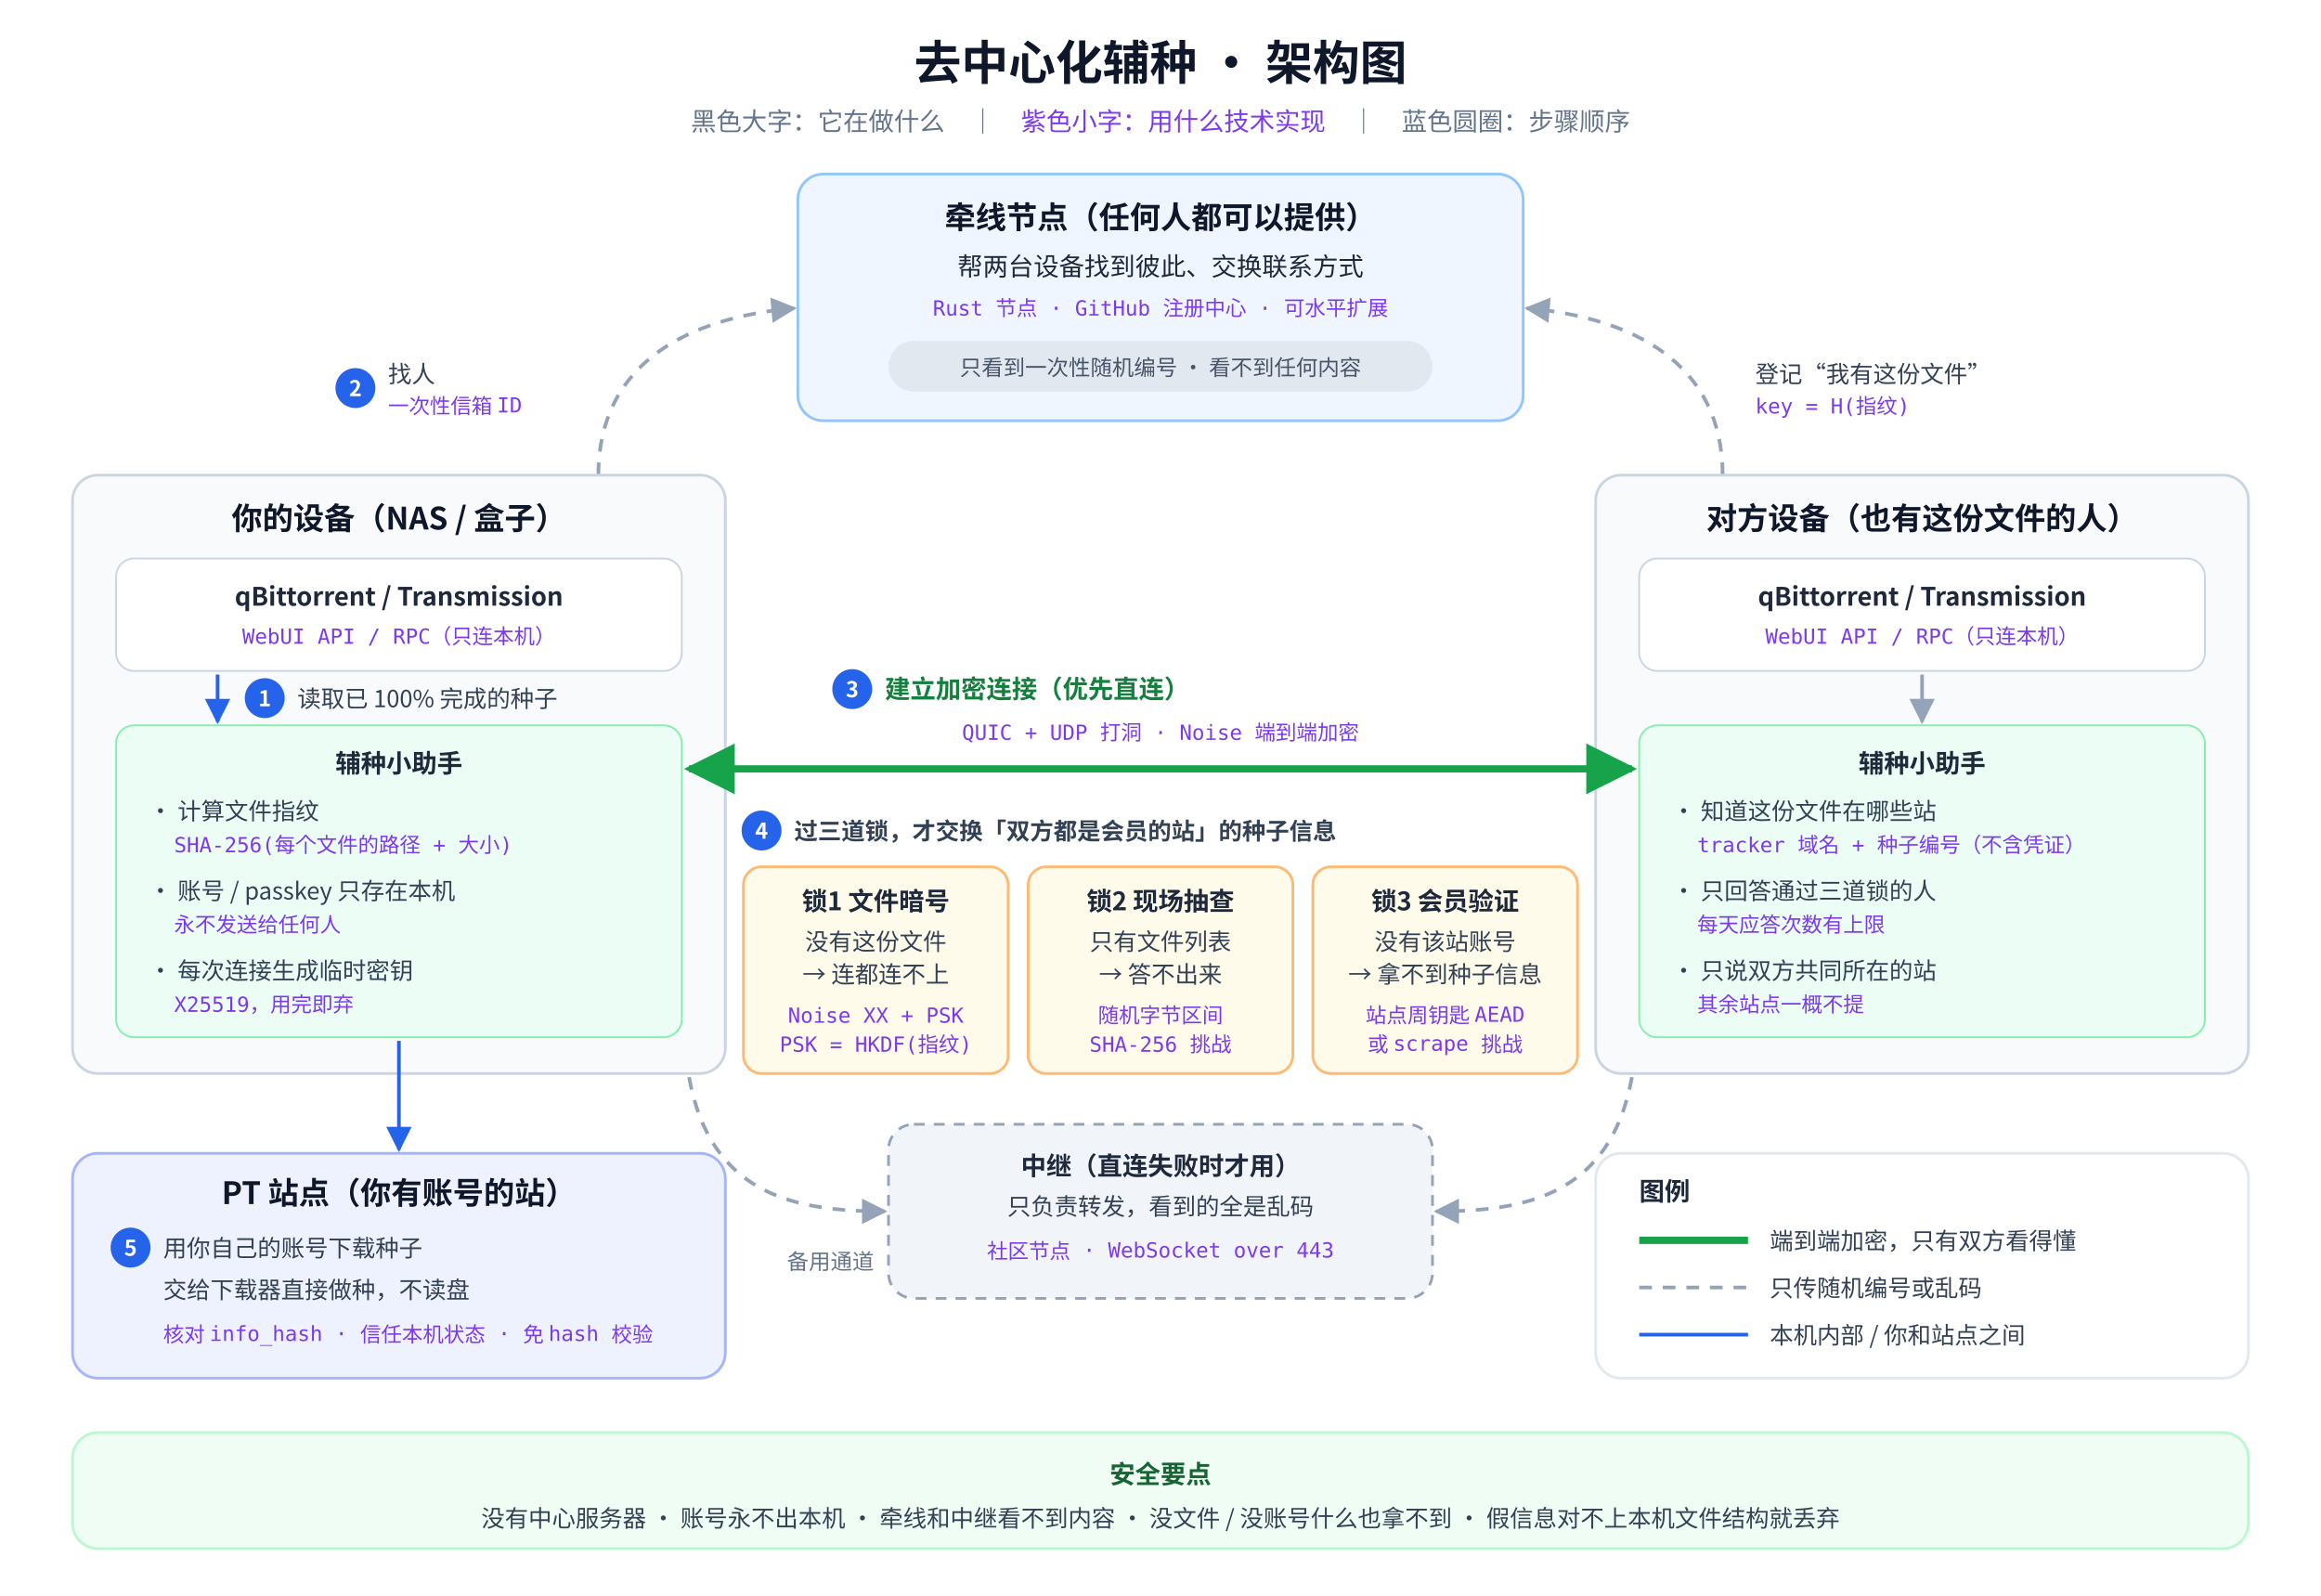
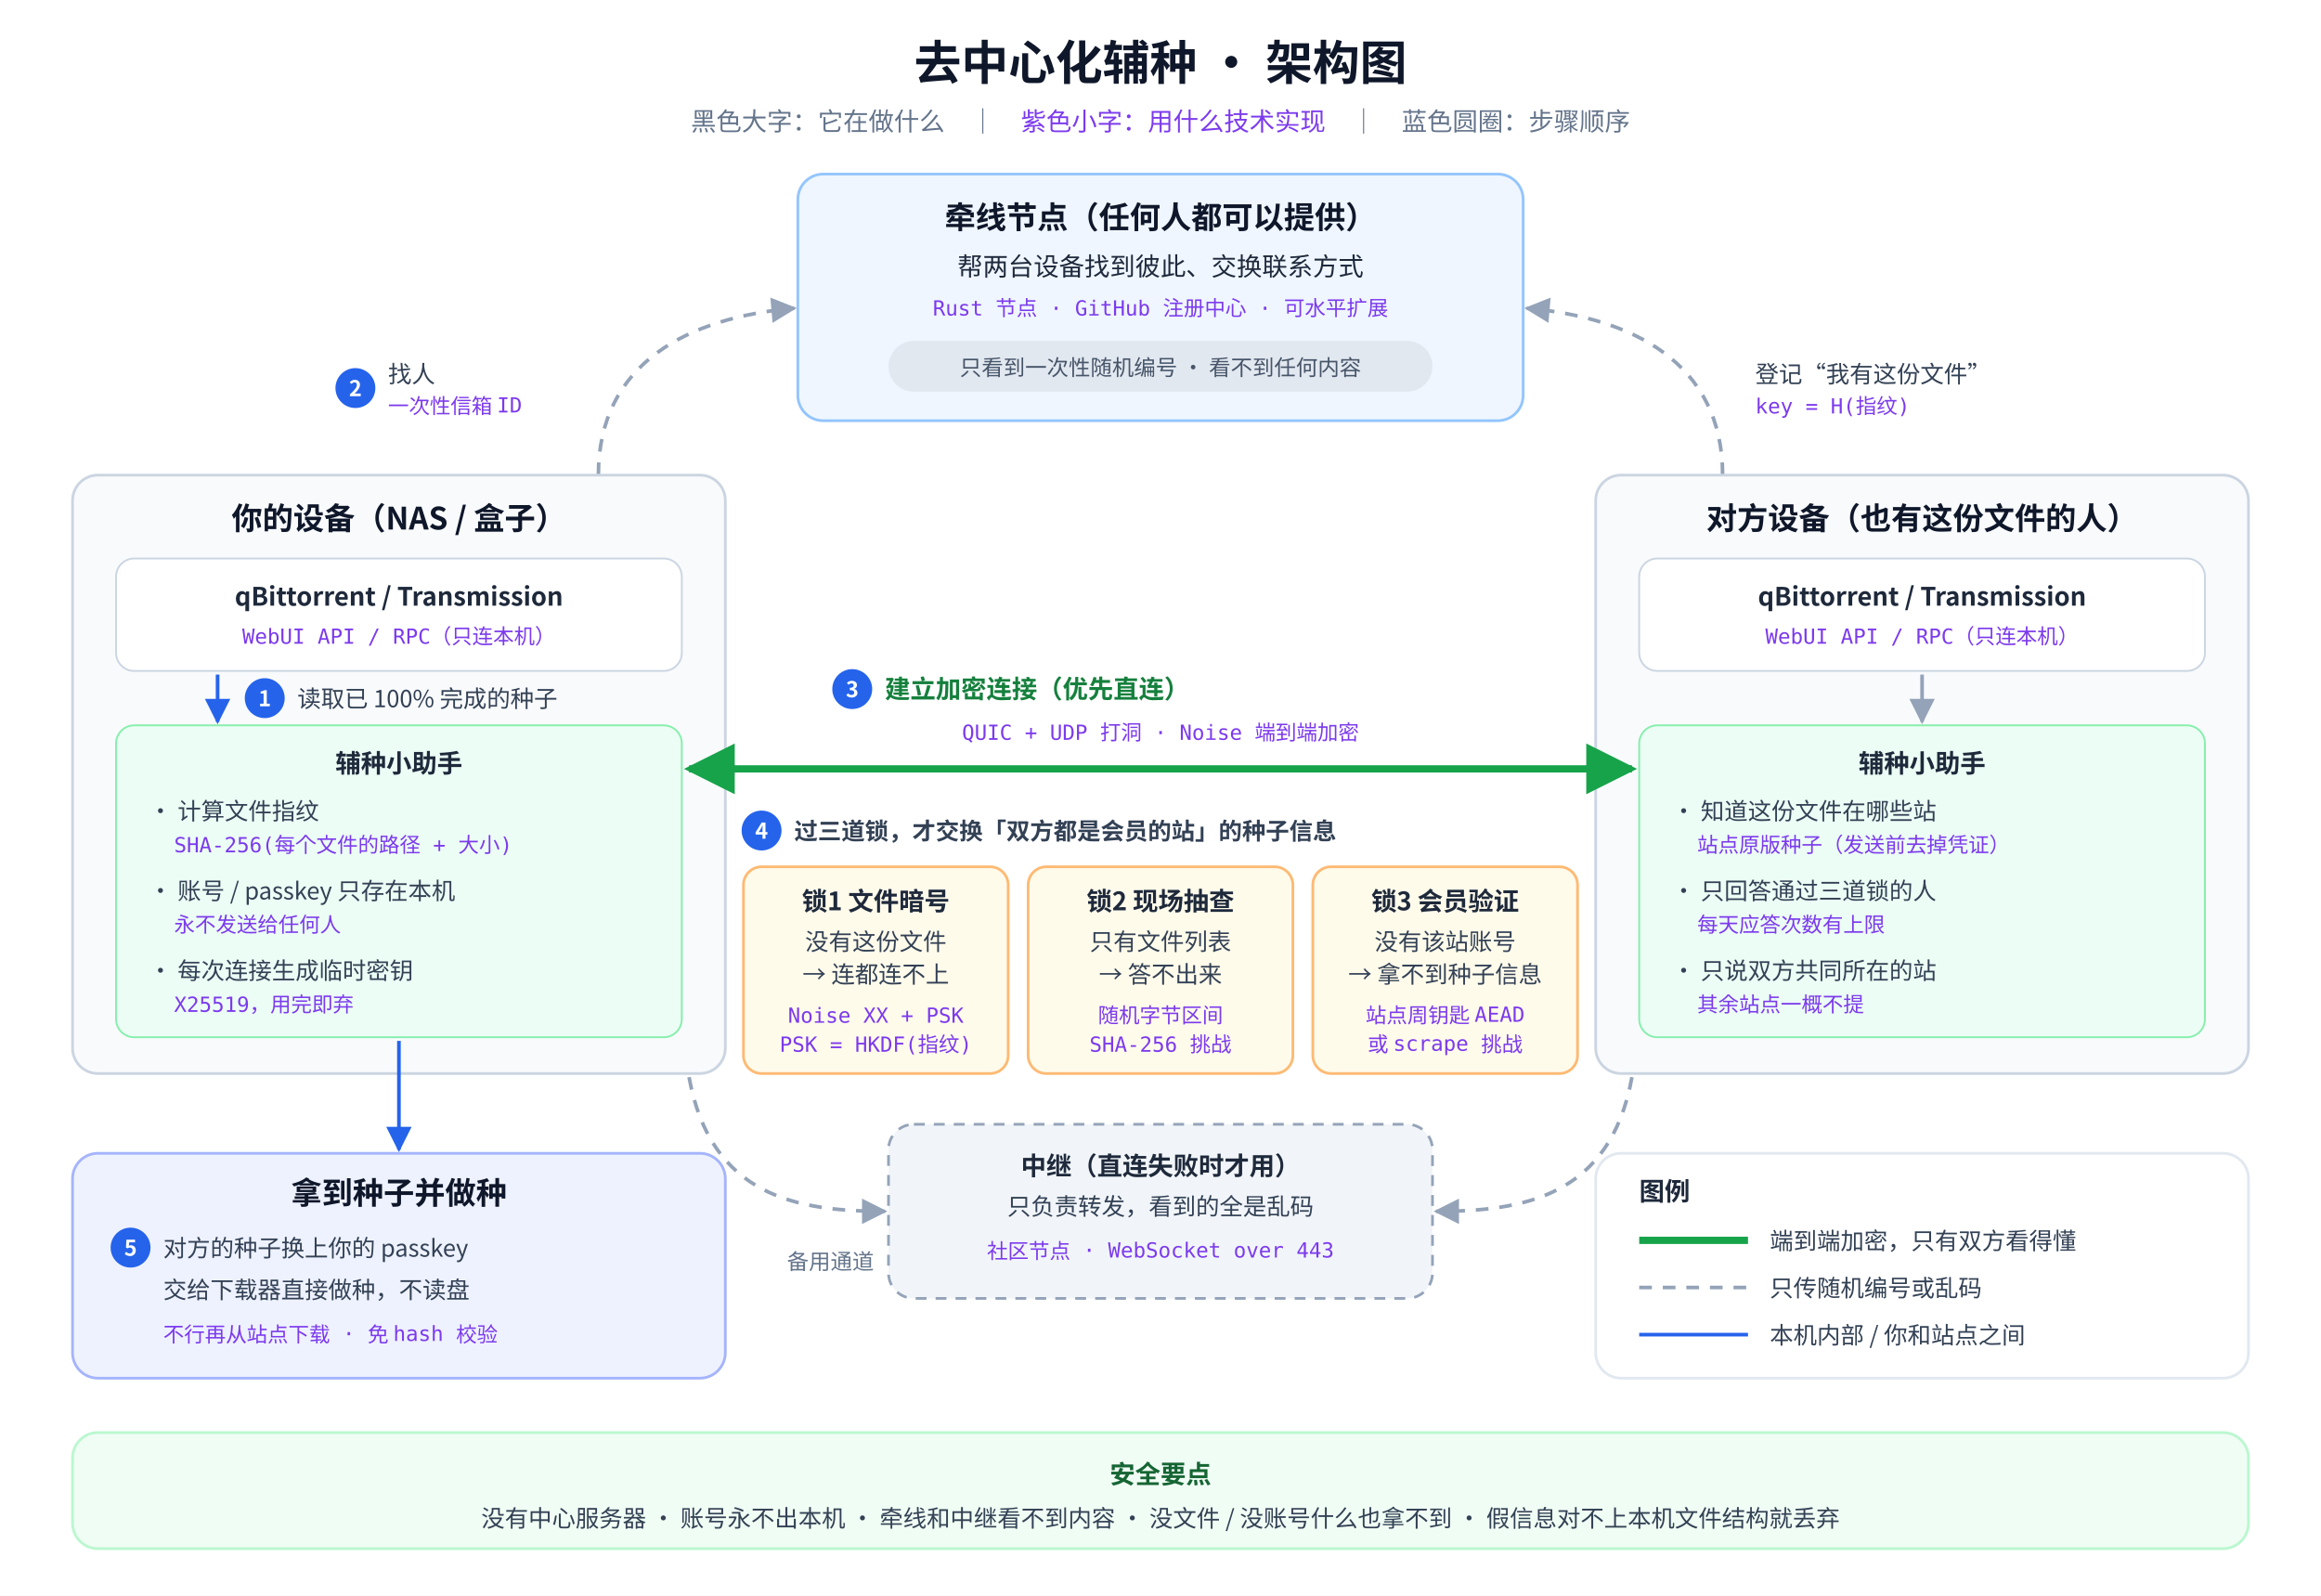
<svg xmlns="http://www.w3.org/2000/svg" width="1280" height="880" viewBox="0 0 1280 880" font-family="'PingFang SC','Microsoft YaHei','Noto Sans CJK SC','WenQuanYi Zen Hei',sans-serif">
  <defs>
    <marker id="ag" viewBox="0 0 10 10" refX="9" refY="5" markerWidth="7" markerHeight="7" orient="auto-start-reverse">
      <path d="M0,0 L10,5 L0,10 z" fill="#16a34a" />
    </marker>
    <marker id="ab" viewBox="0 0 10 10" refX="9" refY="5" markerWidth="7" markerHeight="7" orient="auto-start-reverse">
      <path d="M0,0 L10,5 L0,10 z" fill="#2563eb" />
    </marker>
    <marker id="ay" viewBox="0 0 10 10" refX="9" refY="5" markerWidth="7" markerHeight="7" orient="auto-start-reverse">
      <path d="M0,0 L10,5 L0,10 z" fill="#94a3b8" />
    </marker>
    <style>
      .h{font-size:17px;font-weight:700;fill:#0f172a}
      .b{font-size:14px;fill:#1e293b}
      .s{font-size:13px;fill:#334155}
      .t{font-size:11.5px;fill:#7c3aed;font-family:'JetBrains Mono','Consolas','WenQuanYi Zen Hei Mono',monospace}
      .g{font-size:12px;fill:#64748b}
      .n{font-size:12px;font-weight:700;fill:#fff}
    </style>
  </defs>
  <rect width="1280" height="880" fill="#ffffff" />
  <text x="640" y="44" text-anchor="middle" style="font-size:26px;font-weight:700;fill:#0f172a">去中心化辅种 · 架构图</text>
  <text x="640" y="72" text-anchor="middle" class="g" style="font-size:14px">黑色大字：它在做什么　｜　<tspan fill="#7c3aed">紫色小字：用什么技术实现</tspan>　｜　蓝色圆圈：步骤顺序</text>
  <rect x="440" y="96" width="400" height="136" rx="14" fill="#eff6ff" stroke="#93c5fd" stroke-width="1.5" />
  <text x="640" y="126" text-anchor="middle" class="h">牵线节点（任何人都可以提供）</text>
  <text x="640" y="152" text-anchor="middle" class="b">帮两台设备找到彼此、交换联系方式</text>
  <text x="640" y="174" text-anchor="middle" class="t">Rust 节点 · GitHub 注册中心 · 可水平扩展</text>
  <rect x="490" y="188" width="300" height="28" rx="14" fill="#e2e8f0" />
  <text x="640" y="207" text-anchor="middle" class="g" style="fill:#475569">只看到一次性随机编号 · 看不到任何内容</text>
  <path d="M330,262 C330,200 380,175 438,170" fill="none" stroke="#94a3b8" stroke-width="2" stroke-dasharray="7 6" marker-end="url(#ay)" />
  <path d="M950,262 C950,200 900,175 842,170" fill="none" stroke="#94a3b8" stroke-width="2" stroke-dasharray="7 6" marker-end="url(#ay)" />
  <circle cx="196" cy="214" r="11" fill="#2563eb" />
  <text x="196" y="218.5" text-anchor="middle" class="n">2</text>
  <text x="214" y="211" class="s">找人</text>
  <text x="214" y="228" class="t">一次性信箱 ID</text>
  <text x="968" y="211" class="s">登记“我有这份文件”</text>
  <text x="968" y="228" class="t">key = H(指纹)</text>
  <rect x="40" y="262" width="360" height="330" rx="14" fill="#f8fafc" stroke="#cbd5e1" stroke-width="1.5" />
  <text x="220" y="292" text-anchor="middle" class="h">你的设备（NAS / 盒子）</text>
  <rect x="64" y="308" width="312" height="62" rx="10" fill="#ffffff" stroke="#cbd5e1" />
  <text x="220" y="334" text-anchor="middle" class="b" style="font-weight:700">qBittorrent / Transmission</text>
  <text x="220" y="355" text-anchor="middle" class="t">WebUI API / RPC（只连本机）</text>
  <line x1="120" y1="372" x2="120" y2="398" stroke="#2563eb" stroke-width="2" marker-end="url(#ab)" />
  <circle cx="146" cy="385" r="11" fill="#2563eb" />
  <text x="146" y="389.5" text-anchor="middle" class="n">1</text>
  <text x="164" y="390" class="s">读取已 100% 完成的种子</text>
  <rect x="64" y="400" width="312" height="172" rx="10" fill="#ecfdf5" stroke="#86efac" />
  <text x="220" y="426" text-anchor="middle" class="b" style="font-weight:700">辅种小助手</text>
  <text x="82" y="452" class="s">· 计算文件指纹</text>
  <text x="96" y="470" class="t">SHA-256(每个文件的路径 + 大小)</text>
  <text x="82" y="496" class="s">· 账号 / passkey 只存在本机</text>
  <text x="96" y="514" class="t">永不发送给任何人</text>
  <text x="82" y="540" class="s">· 每次连接生成临时密钥</text>
  <text x="96" y="558" class="t">X25519，用完即弃</text>
  <rect x="880" y="262" width="360" height="330" rx="14" fill="#f8fafc" stroke="#cbd5e1" stroke-width="1.5" />
  <text x="1060" y="292" text-anchor="middle" class="h">对方设备（也有这份文件的人）</text>
  <rect x="904" y="308" width="312" height="62" rx="10" fill="#ffffff" stroke="#cbd5e1" />
  <text x="1060" y="334" text-anchor="middle" class="b" style="font-weight:700">qBittorrent / Transmission</text>
  <text x="1060" y="355" text-anchor="middle" class="t">WebUI API / RPC（只连本机）</text>
  <line x1="1060" y1="372" x2="1060" y2="398" stroke="#94a3b8" stroke-width="2" marker-end="url(#ay)" />
  <rect x="904" y="400" width="312" height="172" rx="10" fill="#ecfdf5" stroke="#86efac" />
  <text x="1060" y="426" text-anchor="middle" class="b" style="font-weight:700">辅种小助手</text>
  <text x="922" y="452" class="s">· 知道这份文件在哪些站</text>
-   <text x="936" y="470" class="t">tracker 域名 + 种子编号（不含凭证）</text>
+   <text x="936" y="470" class="t">站点原版种子（发送前去掉凭证）</text>
  <text x="922" y="496" class="s">· 只回答通过三道锁的人</text>
  <text x="936" y="514" class="t">每天应答次数有上限</text>
  <text x="922" y="540" class="s">· 只说双方共同所在的站</text>
  <text x="936" y="558" class="t">其余站点一概不提</text>
  <circle cx="470" cy="380" r="11" fill="#2563eb" />
  <text x="470" y="384.5" text-anchor="middle" class="n">3</text>
  <text x="488" y="385" class="b" style="font-weight:700;fill:#15803d">建立加密连接（优先直连）</text>
  <text x="640" y="408" text-anchor="middle" class="t">QUIC + UDP 打洞 · Noise 端到端加密</text>
  <line x1="380" y1="424" x2="900" y2="424" stroke="#16a34a" stroke-width="4" marker-start="url(#ag)" marker-end="url(#ag)" />
  <circle cx="420" cy="458" r="11" fill="#2563eb" />
  <text x="420" y="462.5" text-anchor="middle" class="n">4</text>
  <text x="438" y="463" class="s" style="font-weight:700">过三道锁，才交换「双方都是会员的站」的种子信息</text>
  <rect x="410" y="478" width="146" height="114" rx="10" fill="#fffbeb" stroke="#fdba74" stroke-width="1.5" />
  <text x="483" y="502" text-anchor="middle" class="b" style="font-weight:700">锁1 文件暗号</text>
  <text x="483" y="524" text-anchor="middle" class="s">没有这份文件</text>
  <text x="483" y="542" text-anchor="middle" class="s">→ 连都连不上</text>
  <text x="483" y="564" text-anchor="middle" class="t">Noise XX + PSK</text>
  <text x="483" y="580" text-anchor="middle" class="t">PSK = HKDF(指纹)</text>
  <rect x="567" y="478" width="146" height="114" rx="10" fill="#fffbeb" stroke="#fdba74" stroke-width="1.5" />
  <text x="640" y="502" text-anchor="middle" class="b" style="font-weight:700">锁2 现场抽查</text>
  <text x="640" y="524" text-anchor="middle" class="s">只有文件列表</text>
  <text x="640" y="542" text-anchor="middle" class="s">→ 答不出来</text>
  <text x="640" y="564" text-anchor="middle" class="t">随机字节区间</text>
  <text x="640" y="580" text-anchor="middle" class="t">SHA-256 挑战</text>
  <rect x="724" y="478" width="146" height="114" rx="10" fill="#fffbeb" stroke="#fdba74" stroke-width="1.5" />
  <text x="797" y="502" text-anchor="middle" class="b" style="font-weight:700">锁3 会员验证</text>
  <text x="797" y="524" text-anchor="middle" class="s">没有该站账号</text>
  <text x="797" y="542" text-anchor="middle" class="s">→ 拿不到种子信息</text>
  <text x="797" y="564" text-anchor="middle" class="t">站点周钥匙 AEAD</text>
  <text x="797" y="580" text-anchor="middle" class="t">或 scrape 挑战</text>
  <path d="M380,594 C392,660 440,668 488,668" fill="none" stroke="#94a3b8" stroke-width="2" stroke-dasharray="7 6" marker-end="url(#ay)" />
  <path d="M900,594 C888,660 840,668 792,668" fill="none" stroke="#94a3b8" stroke-width="2" stroke-dasharray="7 6" marker-end="url(#ay)" />
  <text x="482" y="700" class="g" text-anchor="end">备用通道</text>
  <rect x="490" y="620" width="300" height="96" rx="14" fill="#f1f5f9" stroke="#94a3b8" stroke-width="1.5" stroke-dasharray="6 5" />
  <text x="640" y="648" text-anchor="middle" class="b" style="font-weight:700">中继（直连失败时才用）</text>
  <text x="640" y="670" text-anchor="middle" class="s">只负责转发，看到的全是乱码</text>
  <text x="640" y="694" text-anchor="middle" class="t">社区节点 · WebSocket over 443</text>
  <line x1="220" y1="574" x2="220" y2="634" stroke="#2563eb" stroke-width="2" marker-end="url(#ab)" />
  <rect x="40" y="636" width="360" height="124" rx="14" fill="#eef2ff" stroke="#a5b4fc" stroke-width="1.5" />
-   <text x="220" y="664" text-anchor="middle" class="h">PT 站点（你有账号的站）</text>
+   <text x="220" y="664" text-anchor="middle" class="h">拿到种子并做种</text>
  <circle cx="72" cy="688" r="11" fill="#2563eb" />
  <text x="72" y="692.5" text-anchor="middle" class="n">5</text>
-   <text x="90" y="693" class="s">用你自己的账号下载种子</text>
+   <text x="90" y="693" class="s">对方的种子换上你的 passkey</text>
  <text x="90" y="716" class="s">交给下载器直接做种，不读盘</text>
-   <text x="90" y="740" class="t">核对 info_hash · 信任本机状态 · 免 hash 校验</text>
+   <text x="90" y="740" class="t">不行再从站点下载 · 免 hash 校验</text>
  <rect x="880" y="636" width="360" height="124" rx="14" fill="#ffffff" stroke="#e2e8f0" stroke-width="1.5" />
  <text x="904" y="662" class="b" style="font-weight:700">图例</text>
  <line x1="904" y1="684" x2="964" y2="684" stroke="#16a34a" stroke-width="4" />
  <text x="976" y="689" class="s">端到端加密，只有双方看得懂</text>
  <line x1="904" y1="710" x2="964" y2="710" stroke="#94a3b8" stroke-width="2" stroke-dasharray="7 6" />
  <text x="976" y="715" class="s">只传随机编号或乱码</text>
  <line x1="904" y1="736" x2="964" y2="736" stroke="#2563eb" stroke-width="2" />
  <text x="976" y="741" class="s">本机内部 / 你和站点之间</text>
  <rect x="40" y="790" width="1200" height="64" rx="14" fill="#f0fdf4" stroke="#bbf7d0" stroke-width="1.5" />
  <text x="640" y="818" text-anchor="middle" class="b" style="font-weight:700;fill:#166534">安全要点</text>
  <text x="640" y="842" text-anchor="middle" class="s">没有中心服务器 · 账号永不出本机 · 牵线和中继看不到内容 · 没文件 / 没账号什么也拿不到 · 假信息对不上本机文件结构就丢弃</text>
</svg>
